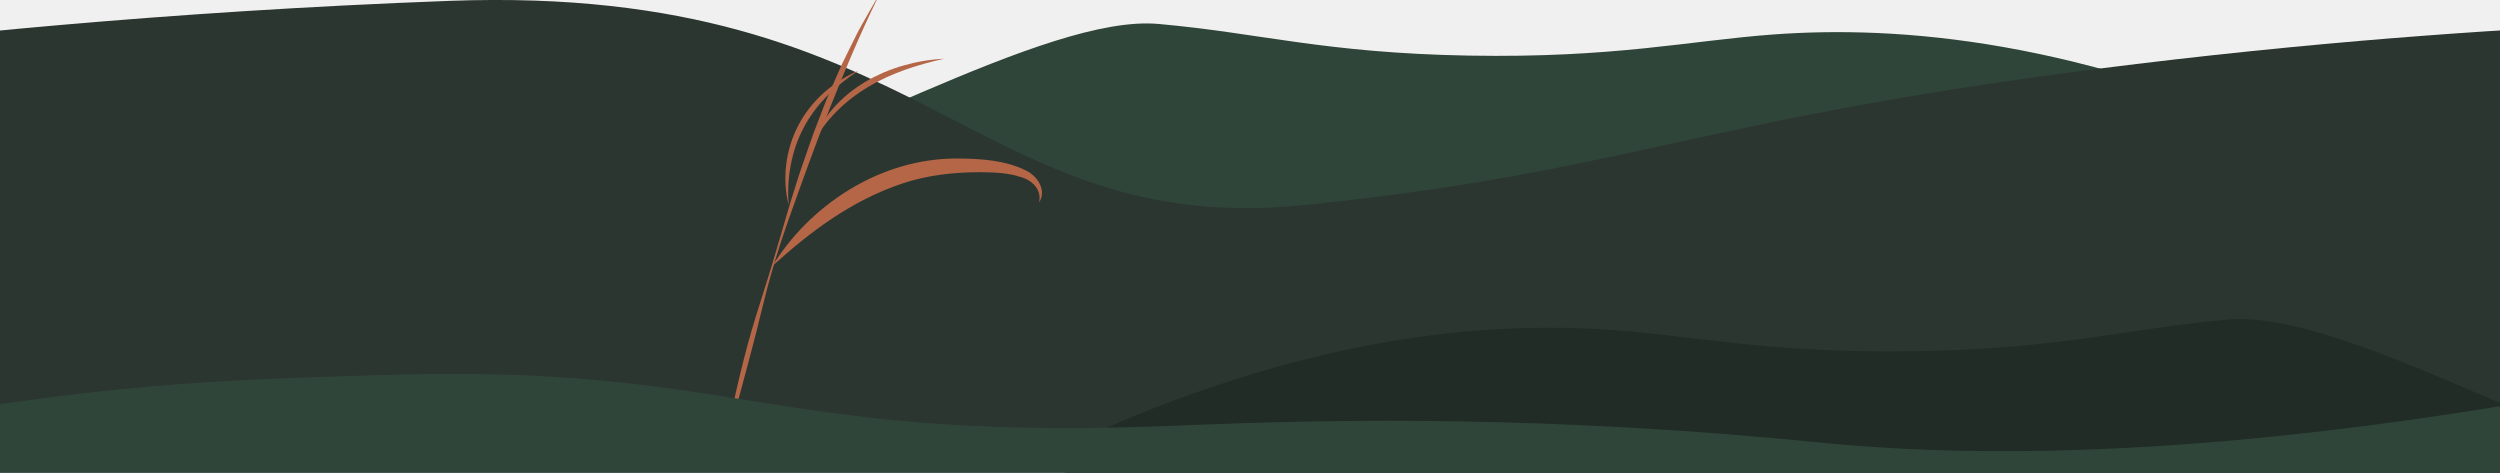
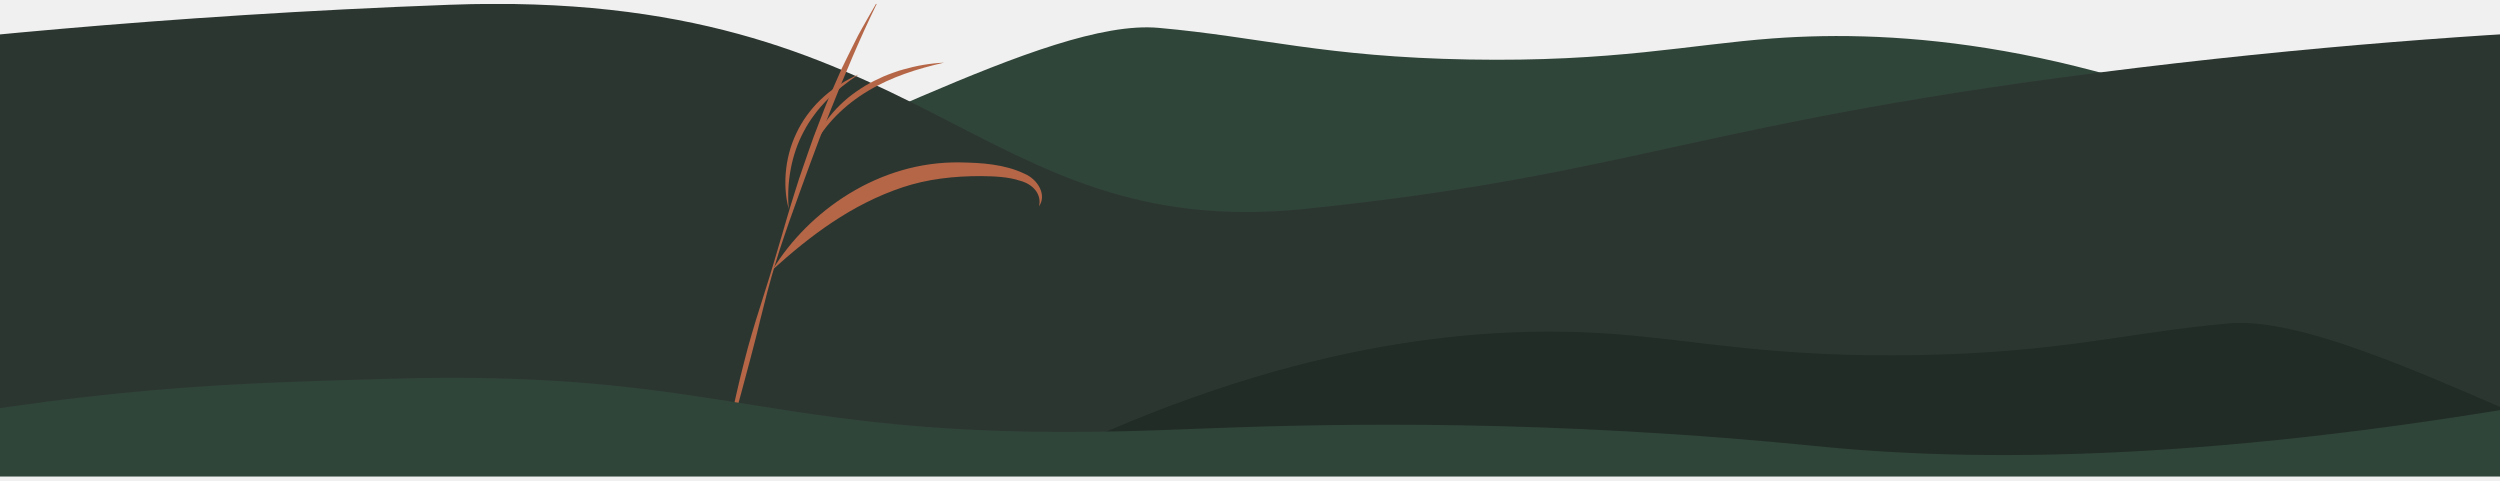
- <svg xmlns="http://www.w3.org/2000/svg" width="1920" height="363" viewBox="0 0 1920 363" fill="none">
-   <g clip-path="url(#clip0_979_860)">
-     <path d="M470.5 166.025C628.076 117.913 803.768 10.707 889.787 18.392C968.103 25.398 1016.9 40.728 1128.25 42.706C1239.78 44.684 1297.68 31.209 1361.65 26.49C1457.64 19.423 1598.8 29.766 1783 115.669V294.025H522L470.5 166.025Z" fill="#30453A" />
-     <path d="M2028.88 21.727L2029.12 900.7L-170.877 901.299L-171.111 42.221C-55.638 27.807 123.962 8.855 345.277 0.659C712.601 -12.961 747.853 183.55 1002.18 157.428C1257.75 131.162 1303.88 89.954 1640.83 49.139C1803.69 29.411 1938.6 21.382 2028.88 17.7" fill="#2C3631" />
-     <path d="M2130.5 393.025C1972.92 344.913 1797.23 237.707 1711.21 245.392C1632.9 252.398 1584.1 267.728 1472.75 269.706C1361.22 271.684 1303.32 258.209 1239.35 253.49C1143.36 246.423 1002.2 256.766 818 342.669V521.025H2079L2130.5 393.025Z" fill="#212C26" />
-     <path d="M557.52 341.717C561.577 327.165 565.551 312.614 569.463 298.062L575.314 276.217L578.185 265.282C579.178 261.653 580.086 257.988 581.019 254.335L583.696 243.34L586.47 232.381C588.323 225.075 590.116 217.733 592.248 210.499C594.356 203.254 596.488 196.02 598.789 188.835C601.115 181.662 603.634 174.55 606.045 167.413C616.22 139.012 626.298 110.622 637.491 82.656C648.562 54.654 660.227 26.918 673.419 -0.25L673.031 -0.468C671.105 2.786 669.24 6.064 667.362 9.342C665.484 12.62 663.595 15.898 661.766 19.212C660.857 20.87 659.876 22.503 659.04 24.184L656.496 29.252L651.445 39.413C649.786 42.812 648.09 46.199 646.467 49.61L641.9 59.988L637.382 70.391L635.141 75.604C634.402 77.346 633.736 79.112 633.033 80.866C630.308 87.918 627.546 94.958 624.905 102.034C622.301 109.134 619.915 116.307 617.407 123.432C616.184 127.012 614.888 130.556 613.725 134.149L610.309 144.951C609.158 148.543 608.032 152.16 606.941 155.765C605.827 159.369 604.725 162.986 603.707 166.627C601.575 173.872 599.552 181.142 597.336 188.363C595.216 195.609 593.096 202.854 590.855 210.052L584.072 231.655L580.668 242.457L577.409 253.307C575.29 260.553 573.267 267.834 571.462 275.165L568.688 286.148L566.096 297.179C562.668 311.888 559.591 326.682 557.108 341.584L557.52 341.717Z" fill="#B56647" />
-     <path d="M593.326 204.161C622.143 178.058 653.844 154.023 693.115 140.874C712.12 134.536 732.289 132.214 753.378 132.238C763.662 132.383 774.237 132.734 783.479 135.818C793.424 138.443 800.256 146.366 797.942 155.486C804.132 146.62 797.022 134.645 786.604 130.327C771.257 123.069 754.008 122.005 737.267 121.738C675.127 120.71 620.799 159.103 593.326 204.161Z" fill="#B56647" />
-     <path d="M624.057 110.973C625.147 108.566 626.456 106.292 627.812 104.066C629.181 101.84 630.635 99.675 632.197 97.595C635.262 93.397 638.666 89.466 642.288 85.789C649.556 78.435 657.78 72.096 666.672 66.823C675.514 61.476 685.011 57.218 694.798 53.698C704.598 50.19 714.725 47.469 725.021 45.11C714.47 45.618 703.944 47.396 693.72 50.348L689.88 51.473L686.101 52.791C683.569 53.626 681.123 54.702 678.627 55.67C673.746 57.847 668.925 60.182 664.334 62.952C659.767 65.758 655.346 68.794 651.191 72.193C647.097 75.653 643.184 79.33 639.695 83.406C637.939 85.426 636.267 87.519 634.693 89.672C633.166 91.861 631.664 94.075 630.332 96.385C628.999 98.695 627.752 101.042 626.686 103.486C625.632 105.917 624.699 108.409 624.057 110.973Z" fill="#B56647" />
-     <path d="M605.815 157.531C605.282 152.341 605.221 147.164 605.488 142.036C605.706 136.895 606.36 131.802 607.281 126.783C609.194 116.755 612.417 107.018 617.225 98.091C618.352 95.817 619.697 93.664 620.993 91.486C622.41 89.382 623.779 87.241 625.341 85.233C626.795 83.14 628.466 81.229 630.078 79.245C630.901 78.277 631.798 77.37 632.658 76.427C633.506 75.471 634.354 74.516 635.286 73.645C642.494 66.387 650.658 60.025 659.343 54.218C649.761 58.367 640.774 64.077 632.864 71.092C631.846 71.939 630.889 72.858 629.944 73.79C629.012 74.721 628.043 75.641 627.146 76.608C625.39 78.592 623.561 80.527 621.95 82.644C620.242 84.688 618.8 86.926 617.286 89.115C615.893 91.389 614.452 93.627 613.252 95.998C610.818 100.728 608.698 105.639 607.135 110.719C605.609 115.811 604.434 121.001 603.828 126.262C603.174 131.512 603.005 136.81 603.295 142.06C603.634 147.273 604.313 152.523 605.815 157.531Z" fill="#B56647" />
-     <path d="M-130 333.039C74.716 292.527 184.76 291.457 295.77 288C566.306 279.544 589.836 338.422 891.054 327.373C958.662 324.883 1095.46 317.929 1284.21 330.418C1344.09 334.368 1384.39 338.648 1404.49 340.541C1529.18 352.248 1722.64 351.405 2021 294V903H-128.705L-130 333.039Z" fill="#30453A" />
+ <svg xmlns="http://www.w3.org/2000/svg" width="1920" height="369" viewBox="0 0 1920 369" fill="none">
+   <mask id="mask0_1282_17615" style="mask-type:luminance" maskUnits="userSpaceOnUse" x="0" y="3" width="1920" height="363">
+     <path d="M1920 3H0V366H1920V3Z" fill="white" />
+   </mask>
+   <g mask="url(#mask0_1282_17615)">
+     <path d="M470.5 169.025C628.076 120.913 803.768 13.707 889.787 21.392C968.103 28.398 1016.9 43.728 1128.25 45.706C1239.78 47.684 1297.68 34.209 1361.65 29.49C1457.64 22.423 1598.8 32.766 1783 118.669V297.025H522L470.5 169.025Z" fill="#30453A" />
+     <path d="M2028.88 24.727L2029.12 903.7L-170.877 904.299L-171.111 45.221C-55.638 30.807 123.962 11.855 345.277 3.659C712.601 -9.961 747.853 186.55 1002.18 160.428C1257.75 134.162 1303.88 92.954 1640.83 52.139C1803.69 32.411 1938.6 24.382 2028.88 20.7" fill="#2C3631" />
+     <path d="M2130.5 396.025C1972.92 347.913 1797.23 240.707 1711.21 248.392C1632.9 255.398 1584.1 270.728 1472.75 272.706C1361.22 274.684 1303.32 261.209 1239.35 256.49C1143.36 249.423 1002.2 259.766 818 345.669V524.025H2079L2130.5 396.025Z" fill="#212C26" />
+     <path d="M557.52 344.717C561.577 330.165 565.551 315.614 569.463 301.062L575.314 279.217L578.185 268.282C579.178 264.653 580.086 260.988 581.019 257.335L583.696 246.34L586.47 235.381C588.323 228.075 590.116 220.733 592.248 213.499C594.356 206.254 596.488 199.02 598.789 191.835C601.115 184.662 603.634 177.55 606.045 170.413C616.22 142.012 626.298 113.622 637.491 85.656C648.562 57.654 660.227 29.918 673.419 2.75L673.031 2.532C671.105 5.786 669.24 9.064 667.362 12.342C665.484 15.62 663.595 18.898 661.766 22.212C660.857 23.87 659.876 25.503 659.04 27.184L656.496 32.252L651.445 42.413C649.786 45.812 648.09 49.199 646.467 52.61L641.9 62.988L637.382 73.391L635.141 78.604C634.402 80.346 633.736 82.112 633.033 83.866C630.308 90.918 627.546 97.958 624.905 105.034C622.301 112.134 619.915 119.307 617.407 126.432C616.184 130.012 614.888 133.556 613.725 137.149L610.309 147.951C609.158 151.543 608.032 155.16 606.941 158.765C605.827 162.369 604.725 165.986 603.707 169.627C601.575 176.872 599.552 184.142 597.336 191.363C595.216 198.609 593.096 205.854 590.855 213.052L584.072 234.655L580.668 245.457L577.409 256.307C575.29 263.553 573.267 270.834 571.462 278.165L568.688 289.148L566.096 300.179C562.668 314.888 559.591 329.682 557.108 344.584L557.52 344.717Z" fill="#B56647" />
+     <path d="M593.326 207.161C622.143 181.058 653.844 157.023 693.115 143.874C712.12 137.536 732.289 135.214 753.378 135.238C763.662 135.383 774.237 135.734 783.479 138.818C793.424 141.443 800.256 149.366 797.942 158.486C804.132 149.62 797.022 137.645 786.604 133.327C771.257 126.069 754.008 125.005 737.267 124.738C675.127 123.71 620.799 162.103 593.326 207.161Z" fill="#B56647" />
+     <path d="M624.057 113.973C625.147 111.566 626.456 109.292 627.812 107.066C629.181 104.84 630.635 102.675 632.197 100.595C635.262 96.397 638.666 92.466 642.288 88.789C649.556 81.435 657.78 75.096 666.672 69.823C675.514 64.476 685.011 60.218 694.798 56.698C704.598 53.19 714.725 50.469 725.021 48.11C714.47 48.618 703.944 50.396 693.72 53.348L689.88 54.473L686.101 55.791C683.569 56.626 681.123 57.702 678.627 58.67C673.746 60.847 668.925 63.182 664.334 65.952C659.767 68.758 655.346 71.794 651.191 75.193C647.097 78.653 643.184 82.33 639.695 86.406C637.939 88.426 636.267 90.519 634.693 92.672C633.166 94.861 631.664 97.075 630.332 99.385C628.999 101.696 627.752 104.042 626.686 106.486C625.632 108.917 624.699 111.409 624.057 113.973Z" fill="#B56647" />
+     <path d="M605.815 160.531C605.282 155.341 605.221 150.164 605.488 145.036C605.706 139.895 606.36 134.802 607.281 129.783C609.194 119.755 612.417 110.018 617.225 101.091C618.352 98.817 619.697 96.664 620.993 94.486C622.41 92.382 623.779 90.241 625.341 88.233C626.795 86.14 628.466 84.229 630.078 82.245C630.901 81.277 631.798 80.37 632.658 79.427C633.506 78.471 634.354 77.516 635.286 76.645C642.494 69.387 650.658 63.025 659.343 57.218C649.761 61.367 640.774 67.077 632.864 74.092C631.846 74.939 630.889 75.858 629.944 76.79C629.012 77.721 628.043 78.641 627.146 79.608C625.39 81.592 623.561 83.527 621.95 85.644C620.242 87.688 618.8 89.926 617.286 92.115C615.893 94.389 614.452 96.627 613.252 98.998C610.818 103.728 608.698 108.639 607.135 113.719C605.609 118.811 604.434 124.001 603.828 129.262C603.174 134.512 603.005 139.81 603.295 145.06C603.634 150.273 604.313 155.523 605.815 160.531Z" fill="#B56647" />
+     <path d="M-130 336.039C74.716 295.527 184.76 294.457 295.77 291C566.306 282.544 589.836 341.422 891.054 330.373C958.662 327.883 1095.46 320.929 1284.21 333.418C1344.09 337.368 1384.39 341.648 1404.49 343.541C1529.18 355.248 1722.64 354.405 2021 297V906H-128.705L-130 336.039Z" fill="#30453A" />
  </g>
-   <defs>
-     <clipPath id="clip0_979_860">
-       <rect width="1920" height="363" fill="white" />
-     </clipPath>
-   </defs>
</svg>
